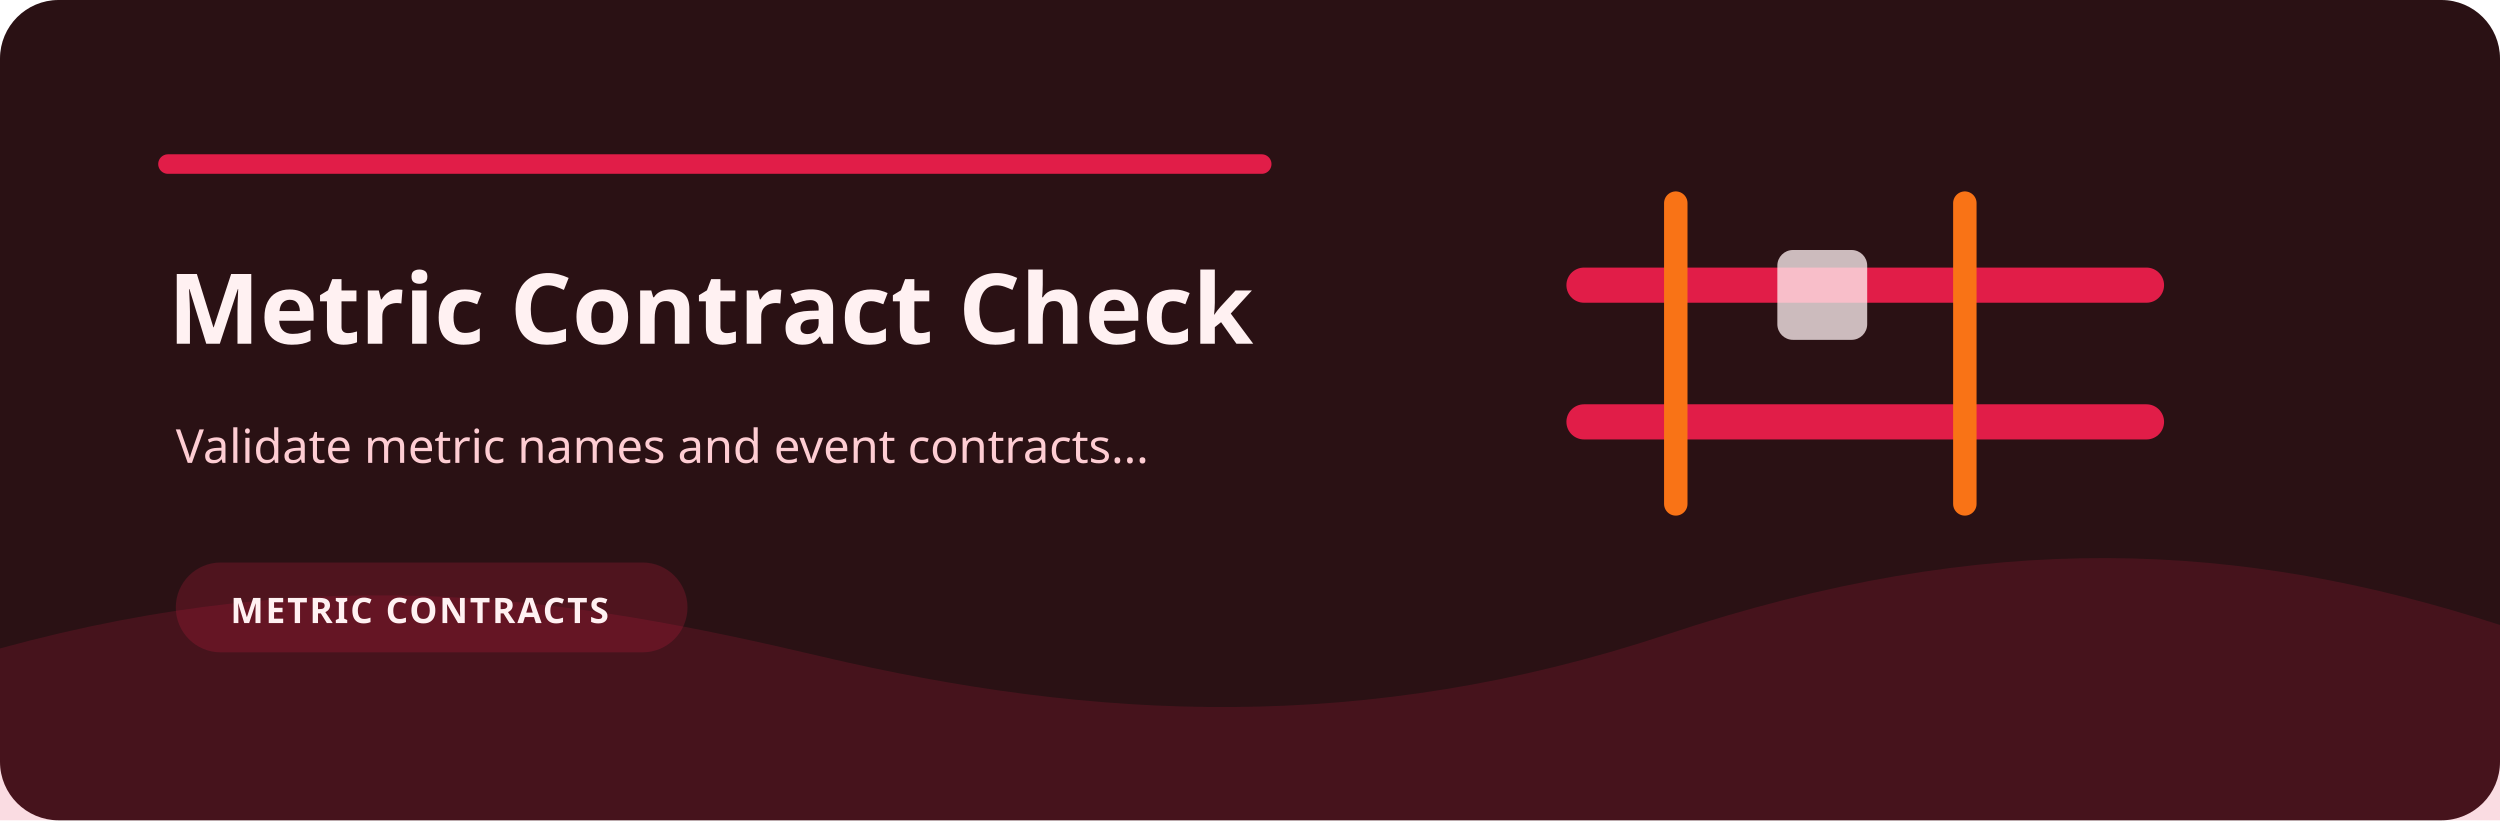
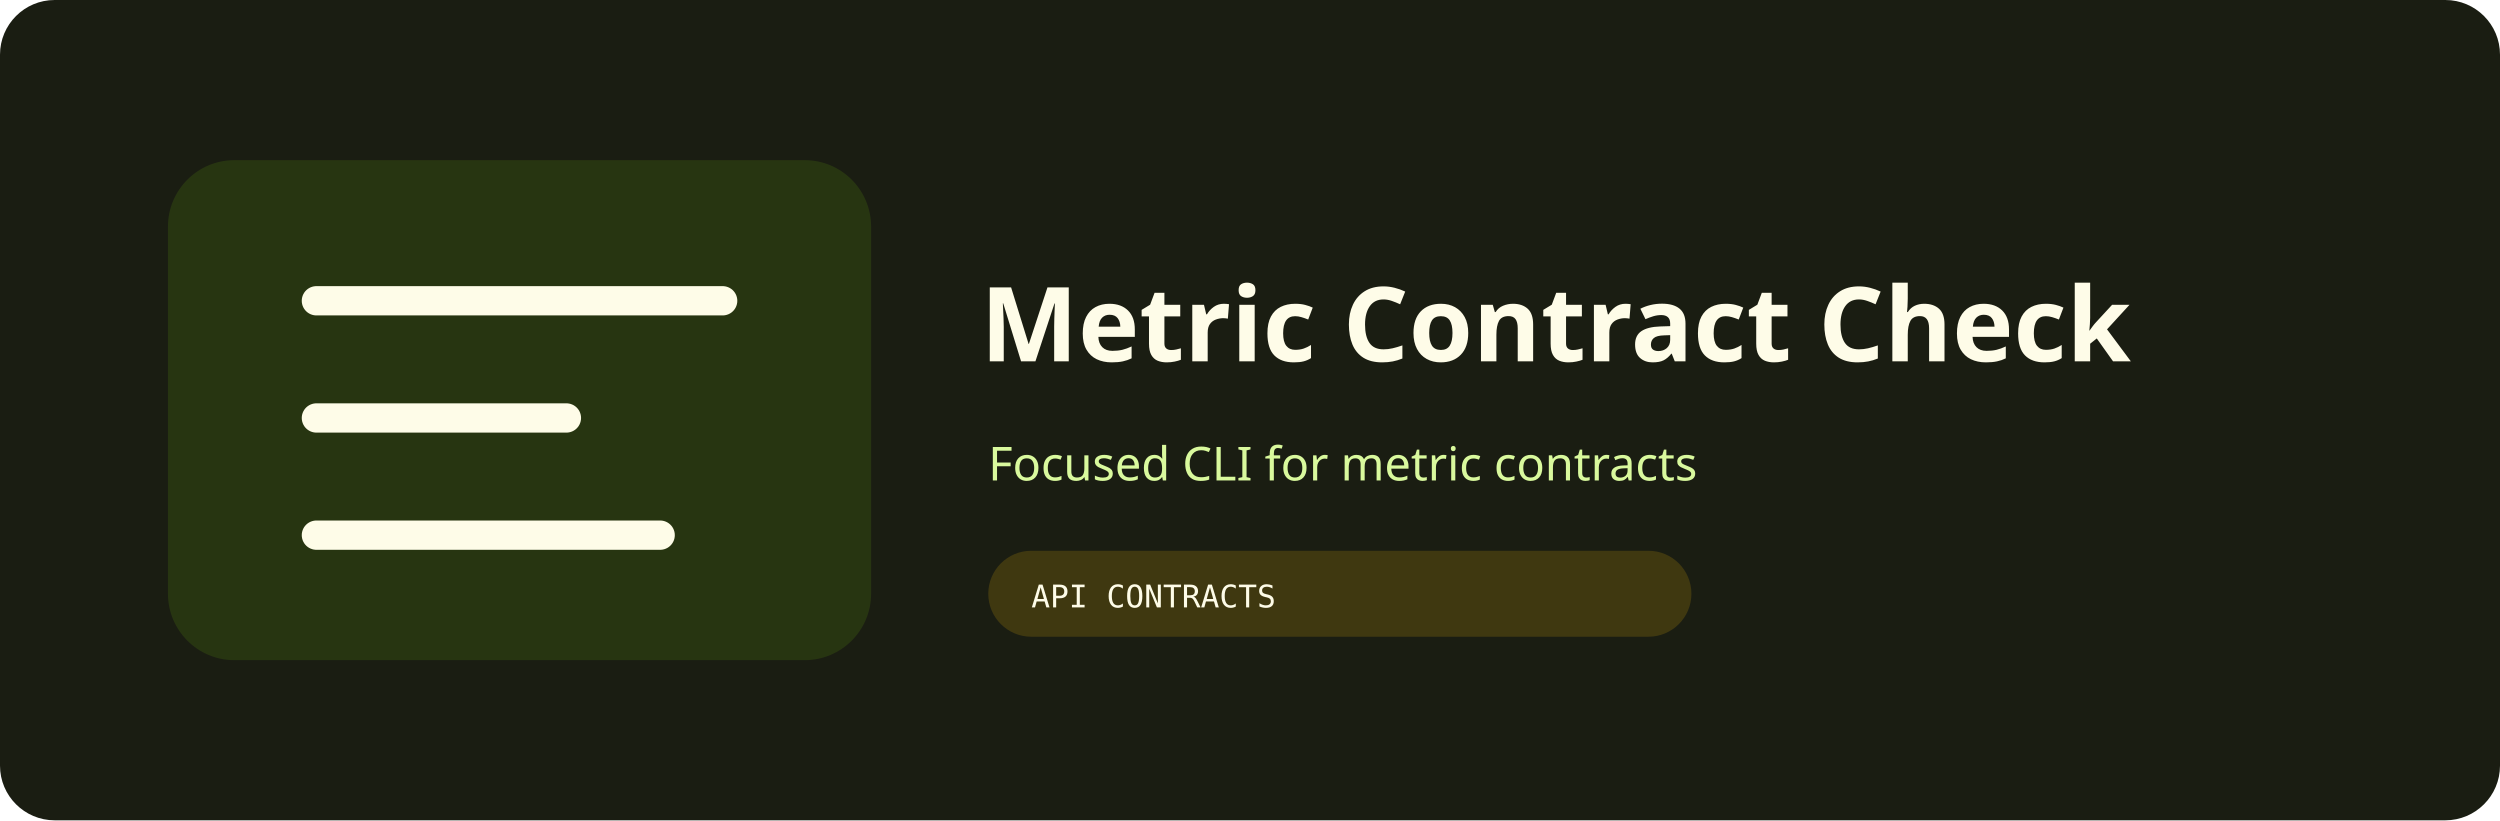
- <svg xmlns="http://www.w3.org/2000/svg" width="1280" height="420" viewBox="0 0 1280 420" fill="none" role="img" aria-label="Metric Contract Check project cover">
-   <rect width="1280" height="420" rx="30" fill="#2a1114" />
-   <path d="M0 332C168 286 293 306 420 336C560 369 699 376 853 325C1018 270 1148 277 1280 320V420H0V332Z" fill="#e11d48" opacity=".16" />
-   <path d="M86 84h560" stroke="#e11d48" stroke-width="10" stroke-linecap="round" />
-   <text x="86" y="176" fill="#fff1f2" font-family="Space Grotesk, ui-sans-serif, system-ui" font-size="50" font-weight="800">Metric Contract Check</text>
-   <text x="90" y="237" fill="#fecdd3" font-family="Space Grotesk, ui-sans-serif, system-ui" font-size="24" font-weight="500">Validate metric names and event contracts...</text>
-   <rect x="90" y="288" width="262" height="46" rx="23" fill="#e11d48" opacity=".20" />
-   <text x="118" y="319" fill="#fff1f2" font-family="Space Grotesk, ui-sans-serif, system-ui" font-size="18" font-weight="800" letter-spacing="1">METRIC CONTRACTS</text>
-   <path d="M811 146h288M811 216h288" stroke="#e11d48" stroke-width="18" stroke-linecap="round" />
-   <path d="M858 104v154M1006 104v154" stroke="#f97316" stroke-width="12" stroke-linecap="round" />
-   <rect x="910" y="128" width="46" height="46" rx="8" fill="#fff1f2" opacity=".76" />
+ <svg xmlns="http://www.w3.org/2000/svg" width="1280" height="420" viewBox="0 0 1280 420" fill="none" role="img" aria-label="Metric Contract Check cover">
+   <rect width="1280" height="420" rx="28" fill="#1a1d12" />
+   <rect x="86" y="82" width="360" height="256" rx="34" fill="#65a30d" opacity=".18" />
+   <path d="M162 154h208M162 214h128M162 274h176" stroke="#fefce8" stroke-width="15" stroke-linecap="round" />
+   <text x="502" y="185" fill="#fefce8" font-family="Aptos, Segoe UI, ui-sans-serif, system-ui" font-size="53" font-weight="800">Metric Contract Check</text>
+   <text x="506" y="246" fill="#d9f99d" font-family="Aptos, Segoe UI, ui-sans-serif, system-ui" font-size="24">Focused CLI for metric contracts</text>
+   <rect x="506" y="282" width="360" height="44" rx="22" fill="#eab308" opacity=".18" />
+   <text x="528" y="311" fill="#fefce8" font-family="ui-monospace, SFMono-Regular, Menlo, monospace" font-size="16">API CONTRACTS</text>
</svg>
